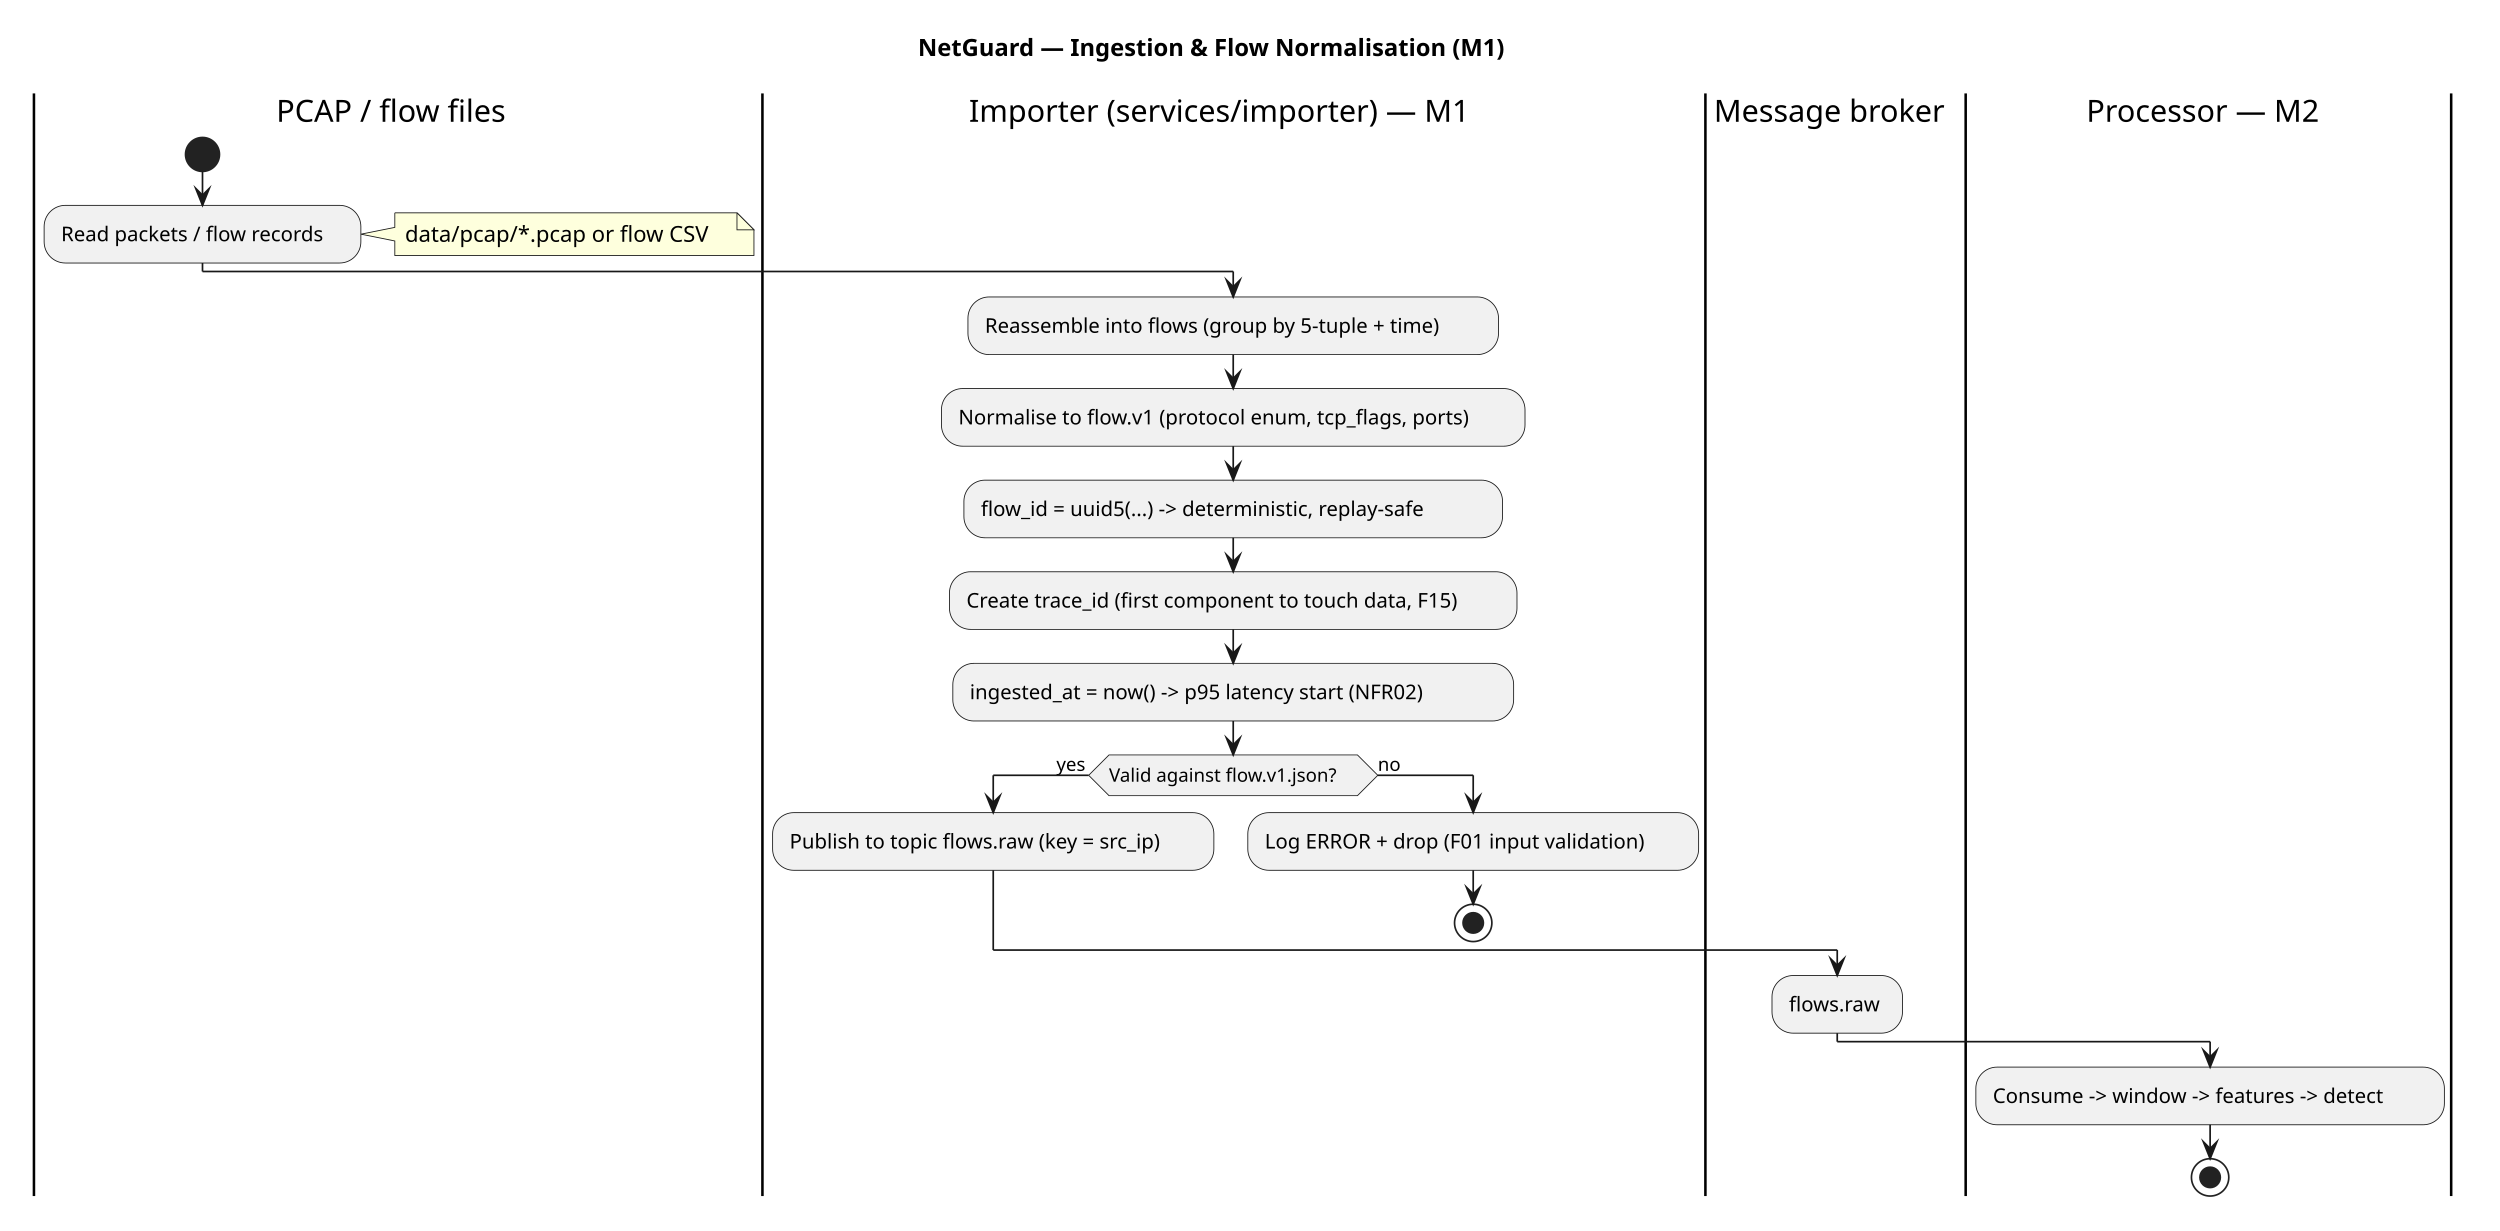
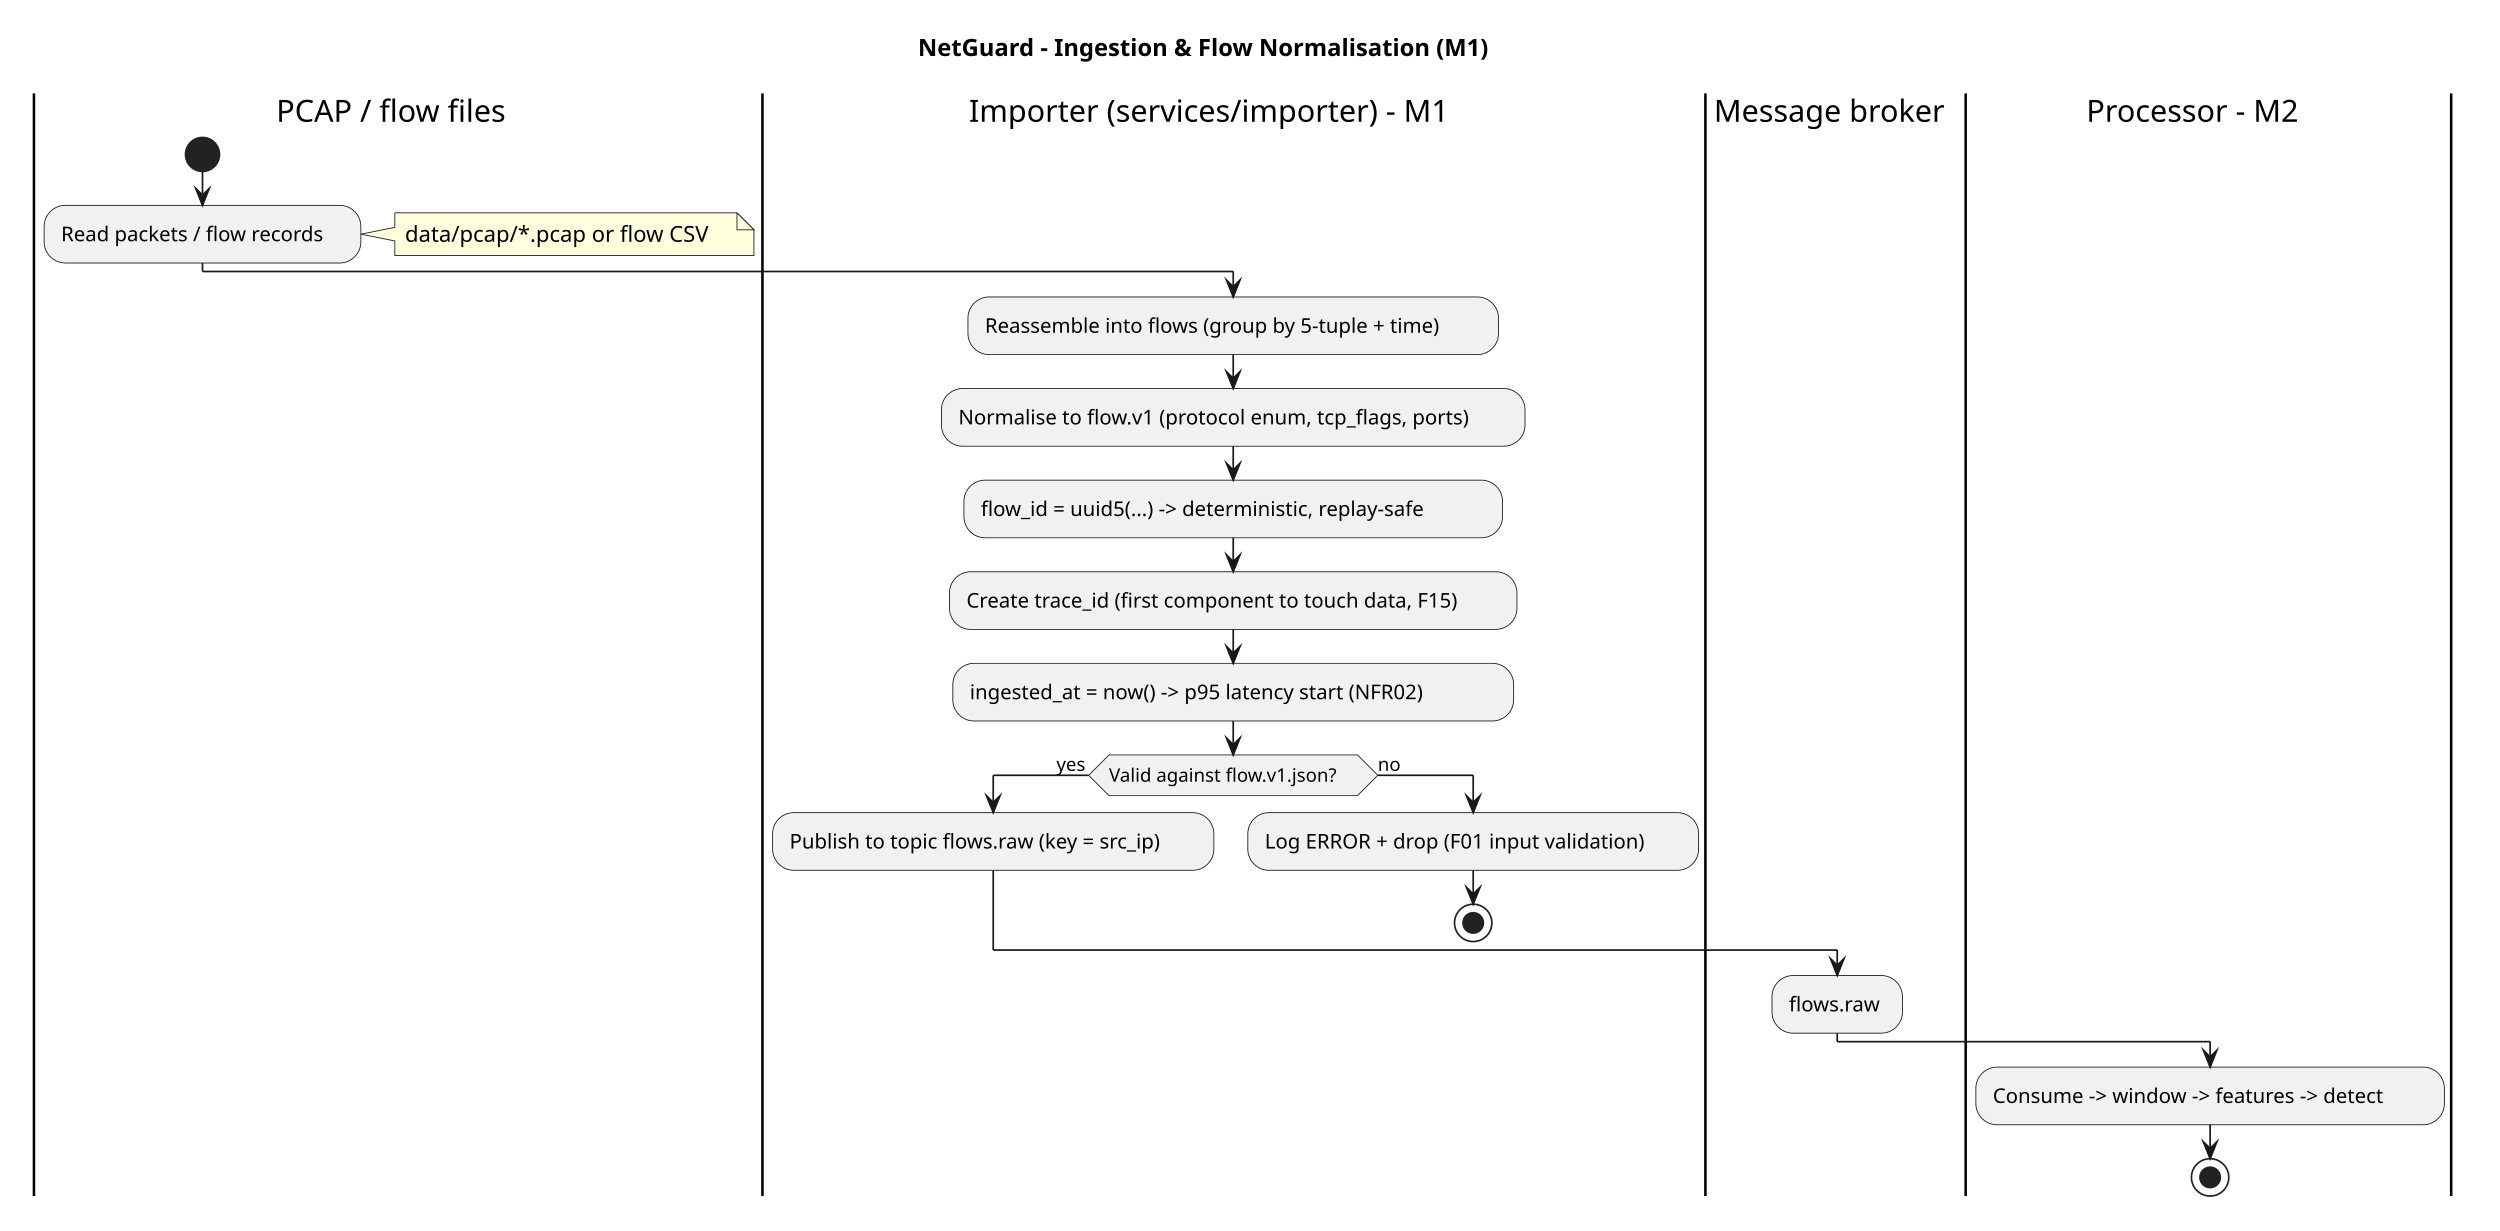
<svg xmlns="http://www.w3.org/2000/svg" version="1.1" data-diagram-type="ACTIVITY" style="width:1473px;height:725px;background:#FFFFFF;" width="1473px" height="725px" viewBox="0 0 1473 725" zoomAndPan="magnify" preserveAspectRatio="none" contentStyleType="text/css">
  <defs />
  <g font-family="sans-serif" lengthAdjust="spacing">
    <g class="title" data-source-line="1">
-       <text x="540.844" y="32.995" fill="#000" font-size="14" textLength="389.402" font-weight="700">NetGuard — Ingestion &amp; Flow Normalisation (M1)</text>
+       <text x="540.844" y="32.995" fill="#000" font-size="14" textLength="389.402" font-weight="700">NetGuard - Ingestion &amp; Flow Normalisation (M1)</text>
    </g>
    <rect x="20" y="55.042" width="1426.091" height="20.953" fill="none" style="stroke:none;" />
    <ellipse cx="119.312" cy="90.995" rx="10" ry="10" fill="#222" style="stroke:#222;stroke-width:1;" />
    <path d="M232.623,125.413 L232.623,133.979 L212.623,137.979 L232.623,141.979 L232.623,150.546 A0,0 0 0 0 232.623,150.546 L444.224,150.546 A0,0 0 0 0 444.224,150.546 L444.224,135.413 L434.224,125.413 L232.623,125.413 A0,0 0 0 0 232.623,125.413" style="stroke:#181818;stroke-width:0.5;" fill="#FEFFDD" />
    <path d="M434.224,125.413 L434.224,135.413 L444.224,135.413 L434.224,125.413" style="stroke:#181818;stroke-width:0.5;" fill="#FEFFDD" />
    <text x="238.623" y="142.48" fill="#000" font-size="13" textLength="190.601">data/pcap/*.pcap or flow CSV</text>
    <rect x="26" y="120.995" width="186.623" height="33.969" fill="#F1F1F1" style="stroke:#181818;stroke-width:0.5;" rx="12.5" ry="12.5" />
    <text x="36" y="142.134" fill="#000" font-size="12" textLength="166.623">Read packets / flow records</text>
    <line x1="20" y1="55.042" x2="20" y2="704.714" style="stroke:#000;stroke-width:1.5;" />
    <rect x="570.31" y="174.964" width="312.611" height="33.969" fill="#F1F1F1" style="stroke:#181818;stroke-width:0.5;" rx="12.5" ry="12.5" />
    <text x="580.31" y="196.103" fill="#000" font-size="12" textLength="292.611">Reassemble into flows (group by 5-tuple + time)</text>
    <rect x="554.698" y="228.933" width="343.836" height="33.969" fill="#F1F1F1" style="stroke:#181818;stroke-width:0.5;" rx="12.5" ry="12.5" />
    <text x="564.698" y="250.071" fill="#000" font-size="12" textLength="323.836">Normalise to flow.v1 (protocol enum, tcp_flags, ports)</text>
    <rect x="567.934" y="282.901" width="317.363" height="33.969" fill="#F1F1F1" style="stroke:#181818;stroke-width:0.5;" rx="12.5" ry="12.5" />
    <text x="577.934" y="304.04" fill="#000" font-size="12" textLength="297.363">flow_id = uuid5(...)   -&gt; deterministic, replay-safe</text>
    <rect x="559.426" y="336.87" width="334.379" height="33.969" fill="#F1F1F1" style="stroke:#181818;stroke-width:0.5;" rx="12.5" ry="12.5" />
    <text x="569.426" y="358.009" fill="#000" font-size="12" textLength="314.379">Create trace_id (first component to touch data, F15)</text>
    <rect x="561.401" y="390.839" width="330.43" height="33.969" fill="#F1F1F1" style="stroke:#181818;stroke-width:0.5;" rx="12.5" ry="12.5" />
    <text x="571.401" y="411.978" fill="#000" font-size="12" textLength="310.43">ingested_at = now()    -&gt; p95 latency start (NFR02)</text>
    <polygon points="653.429,444.808,799.802,444.808,811.802,456.808,799.802,468.808,653.429,468.808,641.429,456.808,653.429,444.808" fill="#F1F1F1" style="stroke:#181818;stroke-width:0.5;stroke-linejoin:miter;stroke-miterlimit:10;" />
    <text x="653.429" y="460.616" fill="#000" font-size="11" textLength="146.373">Valid against flow.v1.json?</text>
    <text x="622.421" y="454.213" fill="#000" font-size="11" textLength="19.008">yes</text>
    <text x="811.802" y="454.213" fill="#000" font-size="11" textLength="13.702">no</text>
    <rect x="455.224" y="478.808" width="259.982" height="33.969" fill="#F1F1F1" style="stroke:#181818;stroke-width:0.5;" rx="12.5" ry="12.5" />
    <text x="465.224" y="499.946" fill="#000" font-size="12" textLength="239.982">Publish to topic flows.raw (key = src_ip)</text>
    <rect x="735.207" y="478.808" width="265.619" height="33.969" fill="#F1F1F1" style="stroke:#181818;stroke-width:0.5;" rx="12.5" ry="12.5" />
    <text x="745.207" y="499.946" fill="#000" font-size="12" textLength="245.619">Log ERROR + drop (F01 input validation)</text>
    <ellipse cx="868.016" cy="543.776" rx="11" ry="11" fill="none" style="stroke:#222;stroke-width:1;" />
    <ellipse cx="868.016" cy="543.776" rx="6" ry="6" fill="#222" style="stroke:#222;stroke-width:1;" />
    <line x1="449.224" y1="55.042" x2="449.224" y2="704.714" style="stroke:#000;stroke-width:1.5;" />
    <rect x="1044.059" y="574.776" width="76.883" height="33.969" fill="#F1F1F1" style="stroke:#181818;stroke-width:0.5;" rx="12.5" ry="12.5" />
    <text x="1054.059" y="595.915" fill="#000" font-size="12" textLength="56.883">flows.raw</text>
    <line x1="1004.826" y1="55.042" x2="1004.826" y2="704.714" style="stroke:#000;stroke-width:1.5;" />
    <rect x="1164.175" y="628.745" width="276.055" height="33.969" fill="#F1F1F1" style="stroke:#181818;stroke-width:0.5;" rx="12.5" ry="12.5" />
    <text x="1174.175" y="649.884" fill="#000" font-size="12" textLength="256.055">Consume -&gt; window -&gt; features -&gt; detect</text>
    <ellipse cx="1302.203" cy="693.714" rx="11" ry="11" fill="none" style="stroke:#222;stroke-width:1;" />
    <ellipse cx="1302.203" cy="693.714" rx="6" ry="6" fill="#222" style="stroke:#222;stroke-width:1;" />
    <line x1="1158.175" y1="55.042" x2="1158.175" y2="704.714" style="stroke:#000;stroke-width:1.5;" />
    <line x1="1444.23" y1="55.042" x2="1444.23" y2="704.714" style="stroke:#000;stroke-width:1.5;" />
    <line x1="119.312" y1="100.995" x2="119.312" y2="120.995" style="stroke:#181818;stroke-width:1;" />
    <polygon points="115.312,110.995,119.312,120.995,123.312,110.995,119.312,114.995" fill="#181818" style="stroke:#181818;stroke-width:1;stroke-linejoin:miter;stroke-miterlimit:10;" />
    <line x1="726.616" y1="208.933" x2="726.616" y2="228.933" style="stroke:#181818;stroke-width:1;" />
    <polygon points="722.616,218.933,726.616,228.933,730.616,218.933,726.616,222.933" fill="#181818" style="stroke:#181818;stroke-width:1;stroke-linejoin:miter;stroke-miterlimit:10;" />
    <line x1="726.616" y1="262.901" x2="726.616" y2="282.901" style="stroke:#181818;stroke-width:1;" />
    <polygon points="722.616,272.901,726.616,282.901,730.616,272.901,726.616,276.901" fill="#181818" style="stroke:#181818;stroke-width:1;stroke-linejoin:miter;stroke-miterlimit:10;" />
    <line x1="726.616" y1="316.87" x2="726.616" y2="336.87" style="stroke:#181818;stroke-width:1;" />
    <polygon points="722.616,326.87,726.616,336.87,730.616,326.87,726.616,330.87" fill="#181818" style="stroke:#181818;stroke-width:1;stroke-linejoin:miter;stroke-miterlimit:10;" />
    <line x1="726.616" y1="370.839" x2="726.616" y2="390.839" style="stroke:#181818;stroke-width:1;" />
    <polygon points="722.616,380.839,726.616,390.839,730.616,380.839,726.616,384.839" fill="#181818" style="stroke:#181818;stroke-width:1;stroke-linejoin:miter;stroke-miterlimit:10;" />
    <line x1="868.016" y1="512.776" x2="868.016" y2="532.776" style="stroke:#181818;stroke-width:1;" />
    <polygon points="864.016,522.776,868.016,532.776,872.016,522.776,868.016,526.776" fill="#181818" style="stroke:#181818;stroke-width:1;stroke-linejoin:miter;stroke-miterlimit:10;" />
    <line x1="641.429" y1="456.808" x2="585.215" y2="456.808" style="stroke:#181818;stroke-width:1;" />
    <line x1="585.215" y1="456.808" x2="585.215" y2="478.808" style="stroke:#181818;stroke-width:1;" />
    <polygon points="581.215,468.808,585.215,478.808,589.215,468.808,585.215,472.808" fill="#181818" style="stroke:#181818;stroke-width:1;stroke-linejoin:miter;stroke-miterlimit:10;" />
    <line x1="811.802" y1="456.808" x2="868.016" y2="456.808" style="stroke:#181818;stroke-width:1;" />
    <line x1="868.016" y1="456.808" x2="868.016" y2="478.808" style="stroke:#181818;stroke-width:1;" />
    <polygon points="864.016,468.808,868.016,478.808,872.016,468.808,868.016,472.808" fill="#181818" style="stroke:#181818;stroke-width:1;stroke-linejoin:miter;stroke-miterlimit:10;" />
    <line x1="585.215" y1="512.776" x2="585.215" y2="559.776" style="stroke:#181818;stroke-width:1;" />
    <line x1="585.215" y1="559.776" x2="1082.5" y2="559.776" style="stroke:#181818;stroke-width:1;" />
    <line x1="1082.5" y1="559.776" x2="1082.5" y2="574.776" style="stroke:#181818;stroke-width:1;" />
    <polygon points="1078.5,564.776,1082.5,574.776,1086.5,564.776,1082.5,568.776" fill="#181818" style="stroke:#181818;stroke-width:1;stroke-linejoin:miter;stroke-miterlimit:10;" />
    <line x1="726.616" y1="424.808" x2="726.616" y2="444.808" style="stroke:#181818;stroke-width:1;" />
    <polygon points="722.616,434.808,726.616,444.808,730.616,434.808,726.616,438.808" fill="#181818" style="stroke:#181818;stroke-width:1;stroke-linejoin:miter;stroke-miterlimit:10;" />
    <line x1="1302.203" y1="662.714" x2="1302.203" y2="682.714" style="stroke:#181818;stroke-width:1;" />
    <polygon points="1298.203,672.714,1302.203,682.714,1306.203,672.714,1302.203,676.714" fill="#181818" style="stroke:#181818;stroke-width:1;stroke-linejoin:miter;stroke-miterlimit:10;" />
    <line x1="119.312" y1="154.964" x2="119.312" y2="159.964" style="stroke:#181818;stroke-width:1;" />
    <line x1="119.312" y1="159.964" x2="726.616" y2="159.964" style="stroke:#181818;stroke-width:1;" />
    <line x1="726.616" y1="159.964" x2="726.616" y2="174.964" style="stroke:#181818;stroke-width:1;" />
    <polygon points="722.616,164.964,726.616,174.964,730.616,164.964,726.616,168.964" fill="#181818" style="stroke:#181818;stroke-width:1;stroke-linejoin:miter;stroke-miterlimit:10;" />
    <line x1="1082.5" y1="608.745" x2="1082.5" y2="613.745" style="stroke:#181818;stroke-width:1;" />
    <line x1="1082.5" y1="613.745" x2="1302.203" y2="613.745" style="stroke:#181818;stroke-width:1;" />
    <line x1="1302.203" y1="613.745" x2="1302.203" y2="628.745" style="stroke:#181818;stroke-width:1;" />
    <polygon points="1298.203,618.745,1302.203,628.745,1306.203,618.745,1302.203,622.745" fill="#181818" style="stroke:#181818;stroke-width:1;stroke-linejoin:miter;stroke-miterlimit:10;" />
    <text x="162.77" y="71.75" fill="#000" font-size="18" textLength="143.684">PCAP / flow files</text>
-     <text x="570.909" y="71.75" fill="#000" font-size="18" textLength="312.231">Importer (services/importer) — M1</text>
+     <text x="570.909" y="71.75" fill="#000" font-size="18" textLength="312.231">Importer (services/importer) - M1</text>
    <text x="1009.826" y="71.75" fill="#000" font-size="18" textLength="143.35">Message broker</text>
-     <text x="1229.286" y="71.75" fill="#000" font-size="18" textLength="143.833">Processor — M2</text>
+     <text x="1229.286" y="71.75" fill="#000" font-size="18" textLength="143.833">Processor - M2</text>
  </g>
</svg>
